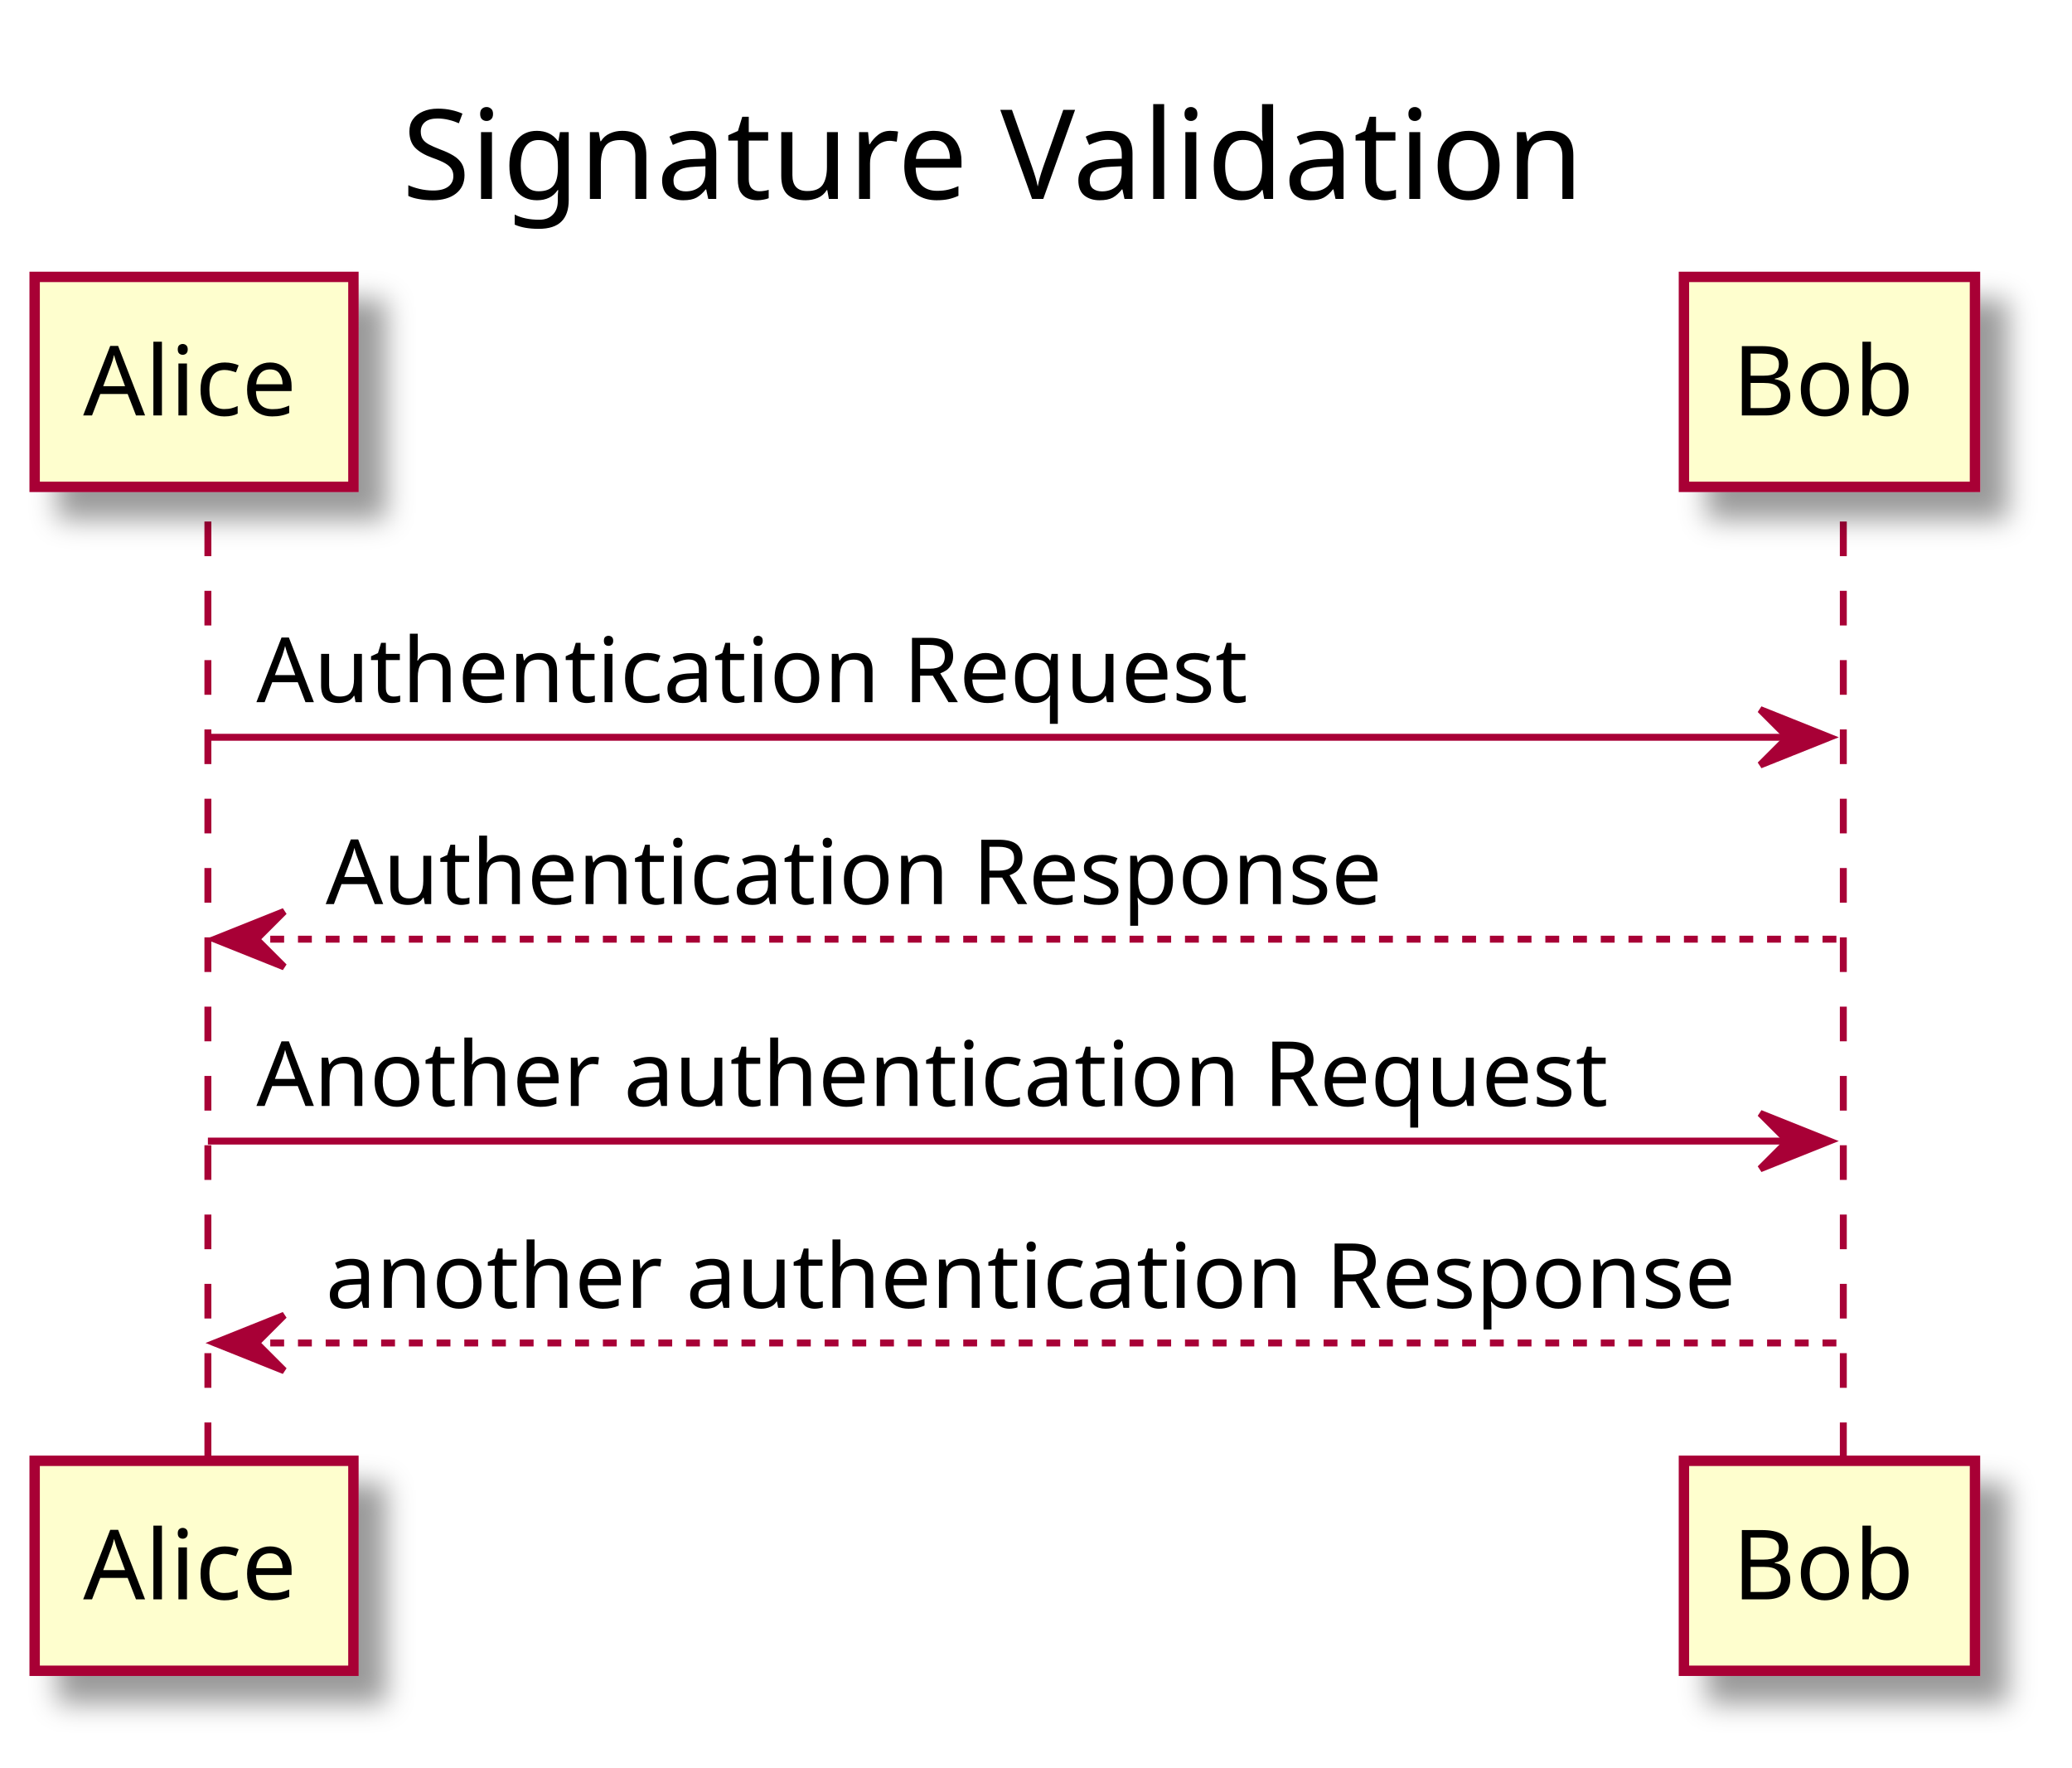
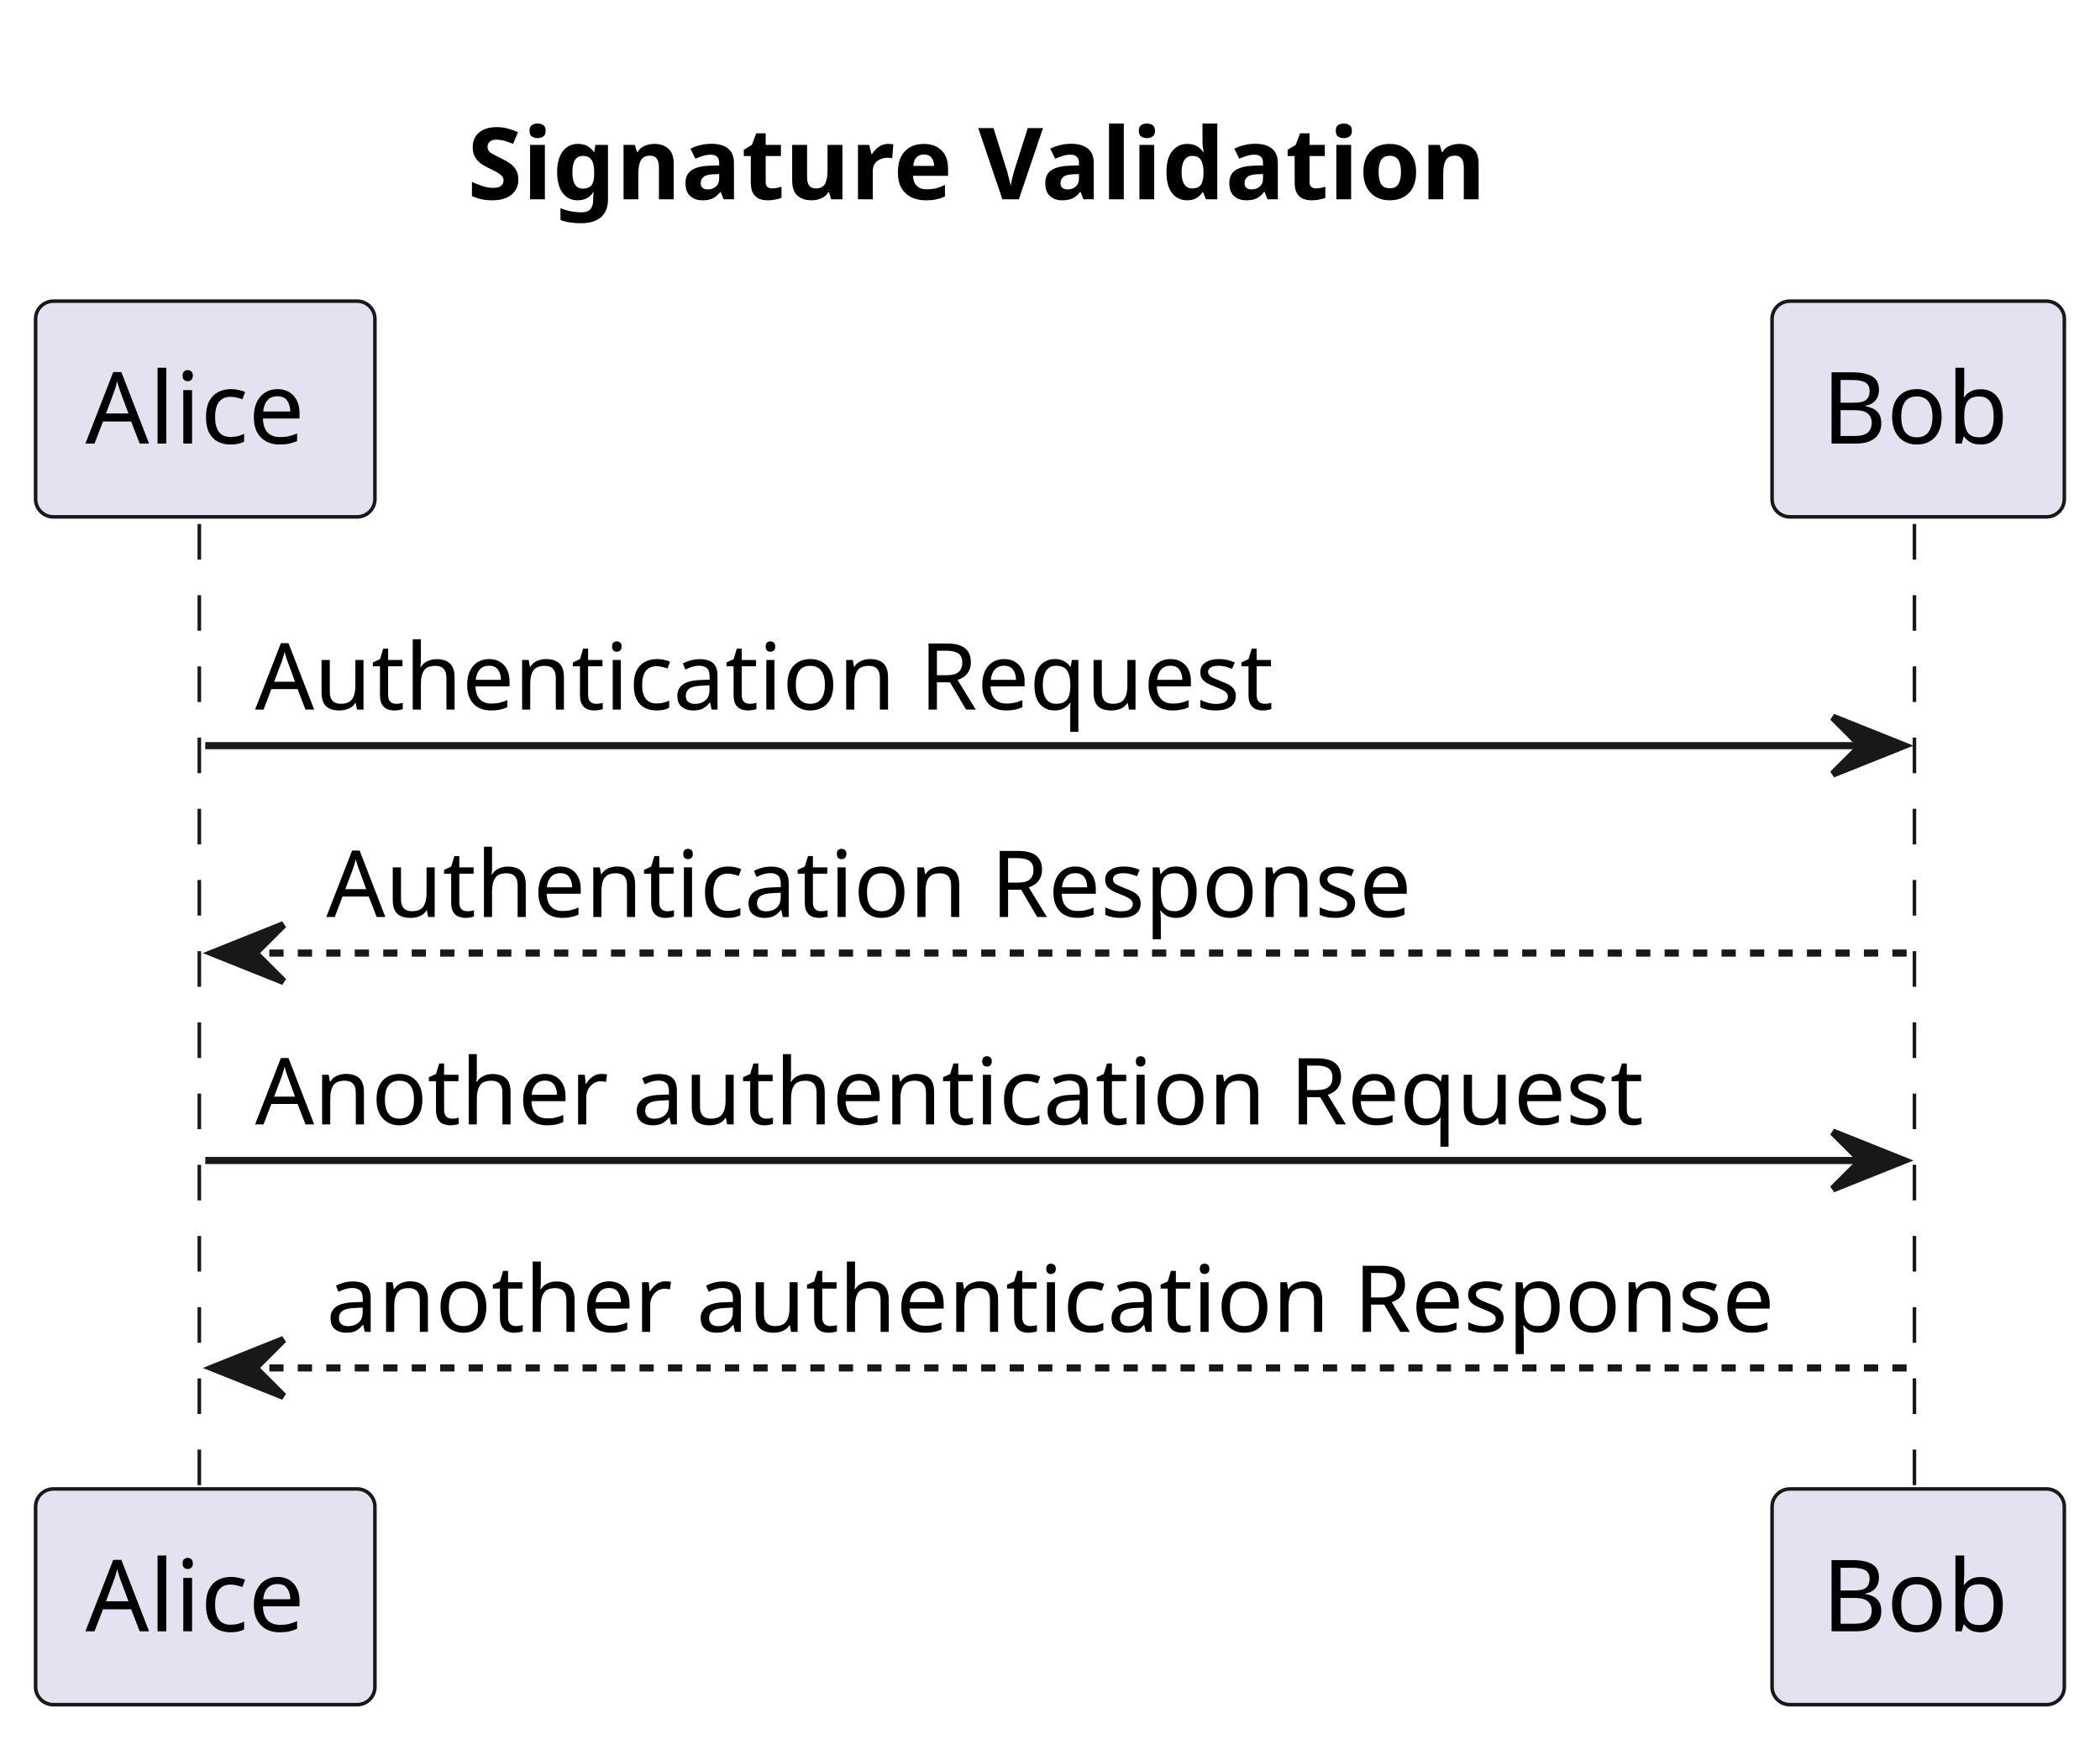
- <svg xmlns="http://www.w3.org/2000/svg" contentScriptType="application/ecmascript" contentStyleType="text/css" height="255px" preserveAspectRatio="none" style="width:299px;height:255px" version="1.1" viewBox="0 0 299 255" width="299px" zoomAndPan="magnify">
-   <defs>
-     <filter height="300%" id="foxvksjeelxl6" width="300%" x="-1" y="-1">
-       <feGaussianBlur result="blurOut" stdDeviation="2.0" />
-       <feColorMatrix in="blurOut" result="blurOut2" type="matrix" values="0 0 0 0 0 0 0 0 0 0 0 0 0 0 0 0 0 0 .4 0" />
-       <feOffset dx="4.0" dy="4.0" in="blurOut2" result="blurOut3" />
-       <feBlend in="SourceGraphic" in2="blurOut3" mode="normal" />
-     </filter>
-   </defs>
+ <svg xmlns="http://www.w3.org/2000/svg" contentStyleType="text/css" height="245px" preserveAspectRatio="none" style="width:295px;height:245px;background:#FFFFFF;" version="1.1" viewBox="0 0 295 245" width="295px" zoomAndPan="magnify">
+   <defs />
  <g>
-     <text fill="#000000" font-family="sans-serif" font-size="18" lengthAdjust="spacingAndGlyphs" textLength="178" x="58" y="28.708">Signature Validation</text>
-     <line style="stroke:#A80036;stroke-width:1.0;stroke-dasharray:5.0,5.0" x1="30" x2="30" y1="75.25" y2="211.781" />
-     <line style="stroke:#A80036;stroke-width:1.0;stroke-dasharray:5.0,5.0" x1="266" x2="266" y1="75.25" y2="211.781" />
-     <rect fill="#FEFECE" filter="url(#foxvksjeelxl6)" height="30.297" style="stroke:#A80036;stroke-width:1.5" width="46" x="5" y="39.953" />
-     <text fill="#000000" font-family="sans-serif" font-size="14" lengthAdjust="spacingAndGlyphs" textLength="32" x="12" y="59.948">Alice</text>
-     <rect fill="#FEFECE" filter="url(#foxvksjeelxl6)" height="30.297" style="stroke:#A80036;stroke-width:1.5" width="46" x="5" y="210.781" />
-     <text fill="#000000" font-family="sans-serif" font-size="14" lengthAdjust="spacingAndGlyphs" textLength="32" x="12" y="230.776">Alice</text>
-     <rect fill="#FEFECE" filter="url(#foxvksjeelxl6)" height="30.297" style="stroke:#A80036;stroke-width:1.5" width="42" x="243" y="39.953" />
-     <text fill="#000000" font-family="sans-serif" font-size="14" lengthAdjust="spacingAndGlyphs" textLength="28" x="250" y="59.948">Bob</text>
-     <rect fill="#FEFECE" filter="url(#foxvksjeelxl6)" height="30.297" style="stroke:#A80036;stroke-width:1.5" width="42" x="243" y="210.781" />
-     <text fill="#000000" font-family="sans-serif" font-size="14" lengthAdjust="spacingAndGlyphs" textLength="28" x="250" y="230.776">Bob</text>
-     <polygon fill="#A80036" points="254,102.383,264,106.383,254,110.383,258,106.383" style="stroke:#A80036;stroke-width:1.0" />
-     <line style="stroke:#A80036;stroke-width:1.0" x1="30" x2="260" y1="106.383" y2="106.383" />
-     <text fill="#000000" font-family="sans-serif" font-size="13" lengthAdjust="spacingAndGlyphs" textLength="149" x="37" y="101.317">Authentication Request</text>
-     <polygon fill="#A80036" points="41,131.516,31,135.516,41,139.516,37,135.516" style="stroke:#A80036;stroke-width:1.0" />
-     <line style="stroke:#A80036;stroke-width:1.0;stroke-dasharray:2.0,2.0" x1="35" x2="265" y1="135.516" y2="135.516" />
-     <text fill="#000000" font-family="sans-serif" font-size="13" lengthAdjust="spacingAndGlyphs" textLength="159" x="47" y="130.45">Authentication Response</text>
-     <polygon fill="#A80036" points="254,160.648,264,164.648,254,168.648,258,164.648" style="stroke:#A80036;stroke-width:1.0" />
-     <line style="stroke:#A80036;stroke-width:1.0" x1="30" x2="260" y1="164.648" y2="164.648" />
-     <text fill="#000000" font-family="sans-serif" font-size="13" lengthAdjust="spacingAndGlyphs" textLength="203" x="37" y="159.583">Another authentication Request</text>
-     <polygon fill="#A80036" points="41,189.781,31,193.781,41,197.781,37,193.781" style="stroke:#A80036;stroke-width:1.0" />
-     <line style="stroke:#A80036;stroke-width:1.0;stroke-dasharray:2.0,2.0" x1="35" x2="265" y1="193.781" y2="193.781" />
-     <text fill="#000000" font-family="sans-serif" font-size="13" lengthAdjust="spacingAndGlyphs" textLength="212" x="47" y="188.715">another authentication Response</text>
+     <text fill="#000000" font-family="sans-serif" font-size="14" font-weight="bold" lengthAdjust="spacing" textLength="162.675" x="65.657" y="27.995">Signature Validation</text>
+     <line style="stroke:#181818;stroke-width:0.5;stroke-dasharray:5.0,5.0;" x1="28" x2="28" y1="73.594" y2="210.125" />
+     <line style="stroke:#181818;stroke-width:0.5;stroke-dasharray:5.0,5.0;" x1="268.932" x2="268.932" y1="73.594" y2="210.125" />
+     <rect fill="#E2E2F0" height="30.297" rx="2.5" ry="2.5" style="stroke:#181818;stroke-width:0.5;" width="47.667" x="5" y="42.297" />
+     <text fill="#000000" font-family="sans-serif" font-size="14" lengthAdjust="spacing" textLength="33.667" x="12" y="62.292">Alice</text>
+     <rect fill="#E2E2F0" height="30.297" rx="2.5" ry="2.5" style="stroke:#181818;stroke-width:0.5;" width="47.667" x="5" y="209.125" />
+     <text fill="#000000" font-family="sans-serif" font-size="14" lengthAdjust="spacing" textLength="33.667" x="12" y="229.12">Alice</text>
+     <rect fill="#E2E2F0" height="30.297" rx="2.5" ry="2.5" style="stroke:#181818;stroke-width:0.5;" width="41.057" x="248.932" y="42.297" />
+     <text fill="#000000" font-family="sans-serif" font-size="14" lengthAdjust="spacing" textLength="27.057" x="255.932" y="62.292">Bob</text>
+     <rect fill="#E2E2F0" height="30.297" rx="2.5" ry="2.5" style="stroke:#181818;stroke-width:0.5;" width="41.057" x="248.932" y="209.125" />
+     <text fill="#000000" font-family="sans-serif" font-size="14" lengthAdjust="spacing" textLength="27.057" x="255.932" y="229.12">Bob</text>
+     <polygon fill="#181818" points="257.46,100.727,267.46,104.727,257.46,108.727,261.46,104.727" style="stroke:#181818;stroke-width:1.0;" />
+     <line style="stroke:#181818;stroke-width:1.0;" x1="28.834" x2="263.46" y1="104.727" y2="104.727" />
+     <text fill="#000000" font-family="sans-serif" font-size="13" lengthAdjust="spacing" textLength="152.953" x="35.834" y="99.661">Authentication Request</text>
+     <polygon fill="#181818" points="39.834,129.859,29.834,133.859,39.834,137.859,35.834,133.859" style="stroke:#181818;stroke-width:1.0;" />
+     <line style="stroke:#181818;stroke-width:1.0;stroke-dasharray:2.0,2.0;" x1="33.834" x2="268.46" y1="133.859" y2="133.859" />
+     <text fill="#000000" font-family="sans-serif" font-size="13" lengthAdjust="spacing" textLength="162.583" x="45.834" y="128.793">Authentication Response</text>
+     <polygon fill="#181818" points="257.46,158.992,267.46,162.992,257.46,166.992,261.46,162.992" style="stroke:#181818;stroke-width:1.0;" />
+     <line style="stroke:#181818;stroke-width:1.0;" x1="28.834" x2="263.46" y1="162.992" y2="162.992" />
+     <text fill="#000000" font-family="sans-serif" font-size="13" lengthAdjust="spacing" textLength="207.924" x="35.834" y="157.926">Another authentication Request</text>
+     <polygon fill="#181818" points="39.834,188.125,29.834,192.125,39.834,196.125,35.834,192.125" style="stroke:#181818;stroke-width:1.0;" />
+     <line style="stroke:#181818;stroke-width:1.0;stroke-dasharray:2.0,2.0;" x1="33.834" x2="268.46" y1="192.125" y2="192.125" />
+     <text fill="#000000" font-family="sans-serif" font-size="13" lengthAdjust="spacing" textLength="216.626" x="45.834" y="187.059">another authentication Response</text>
  </g>
</svg>
